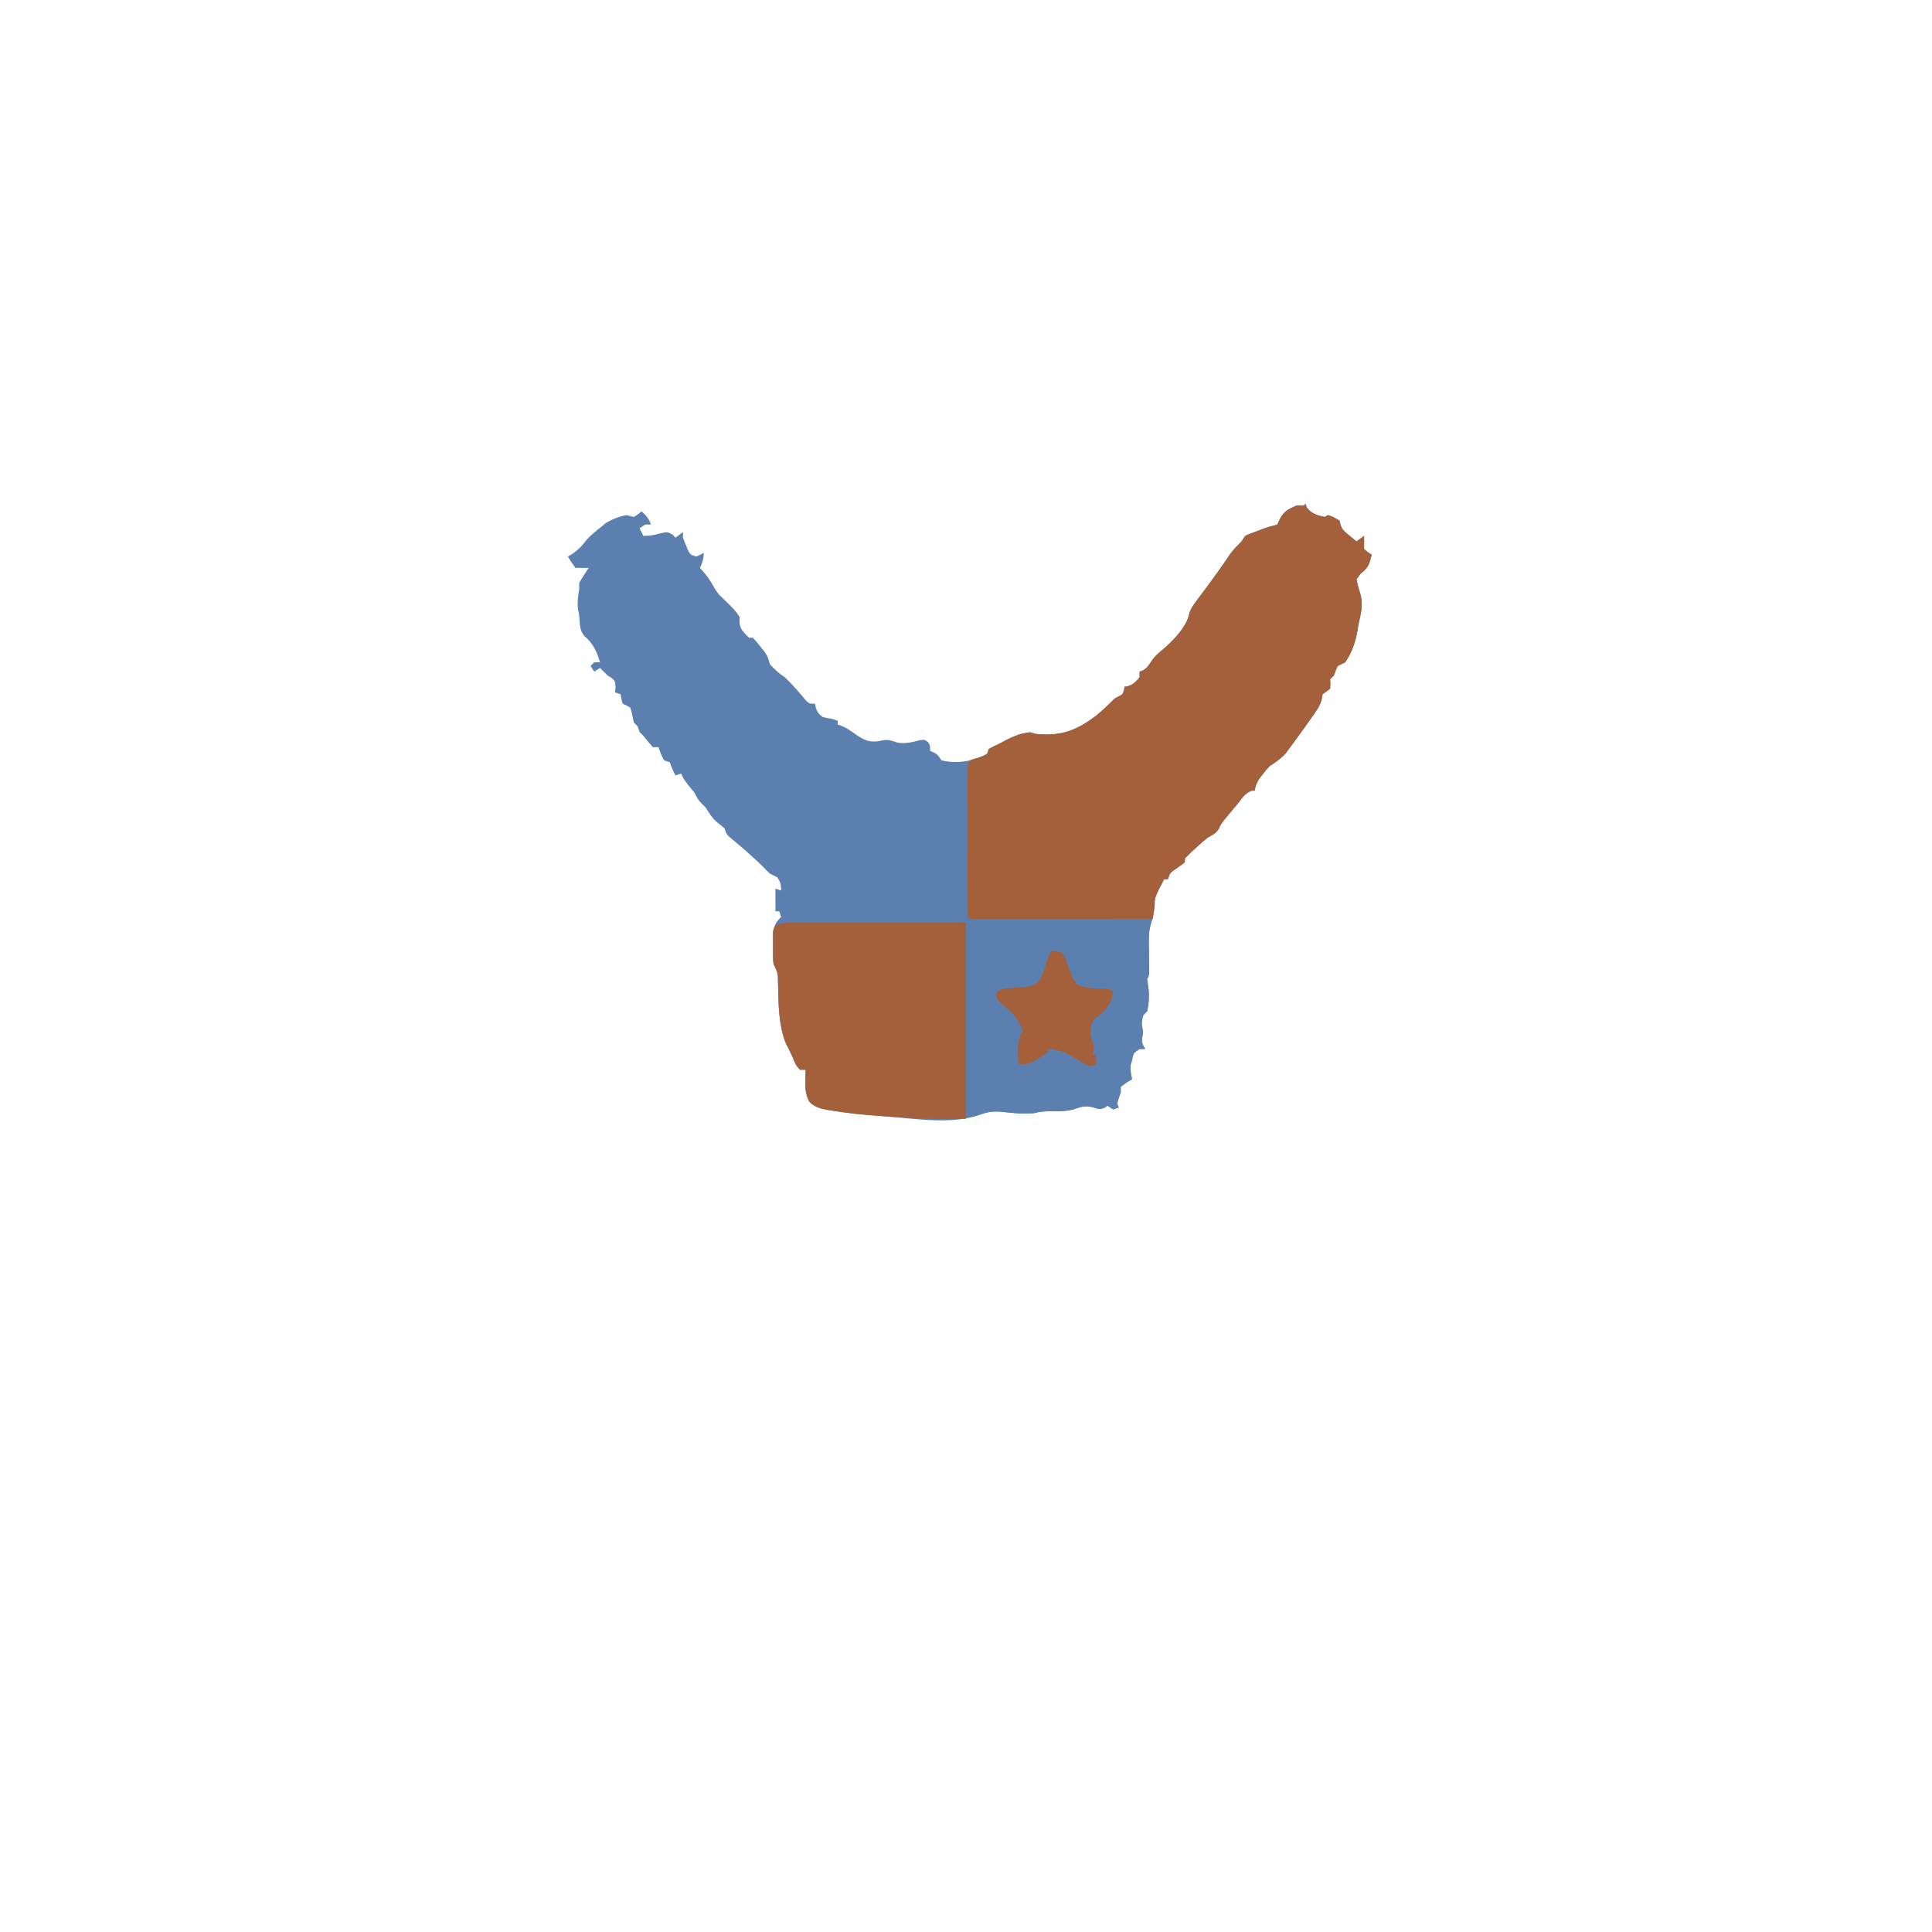
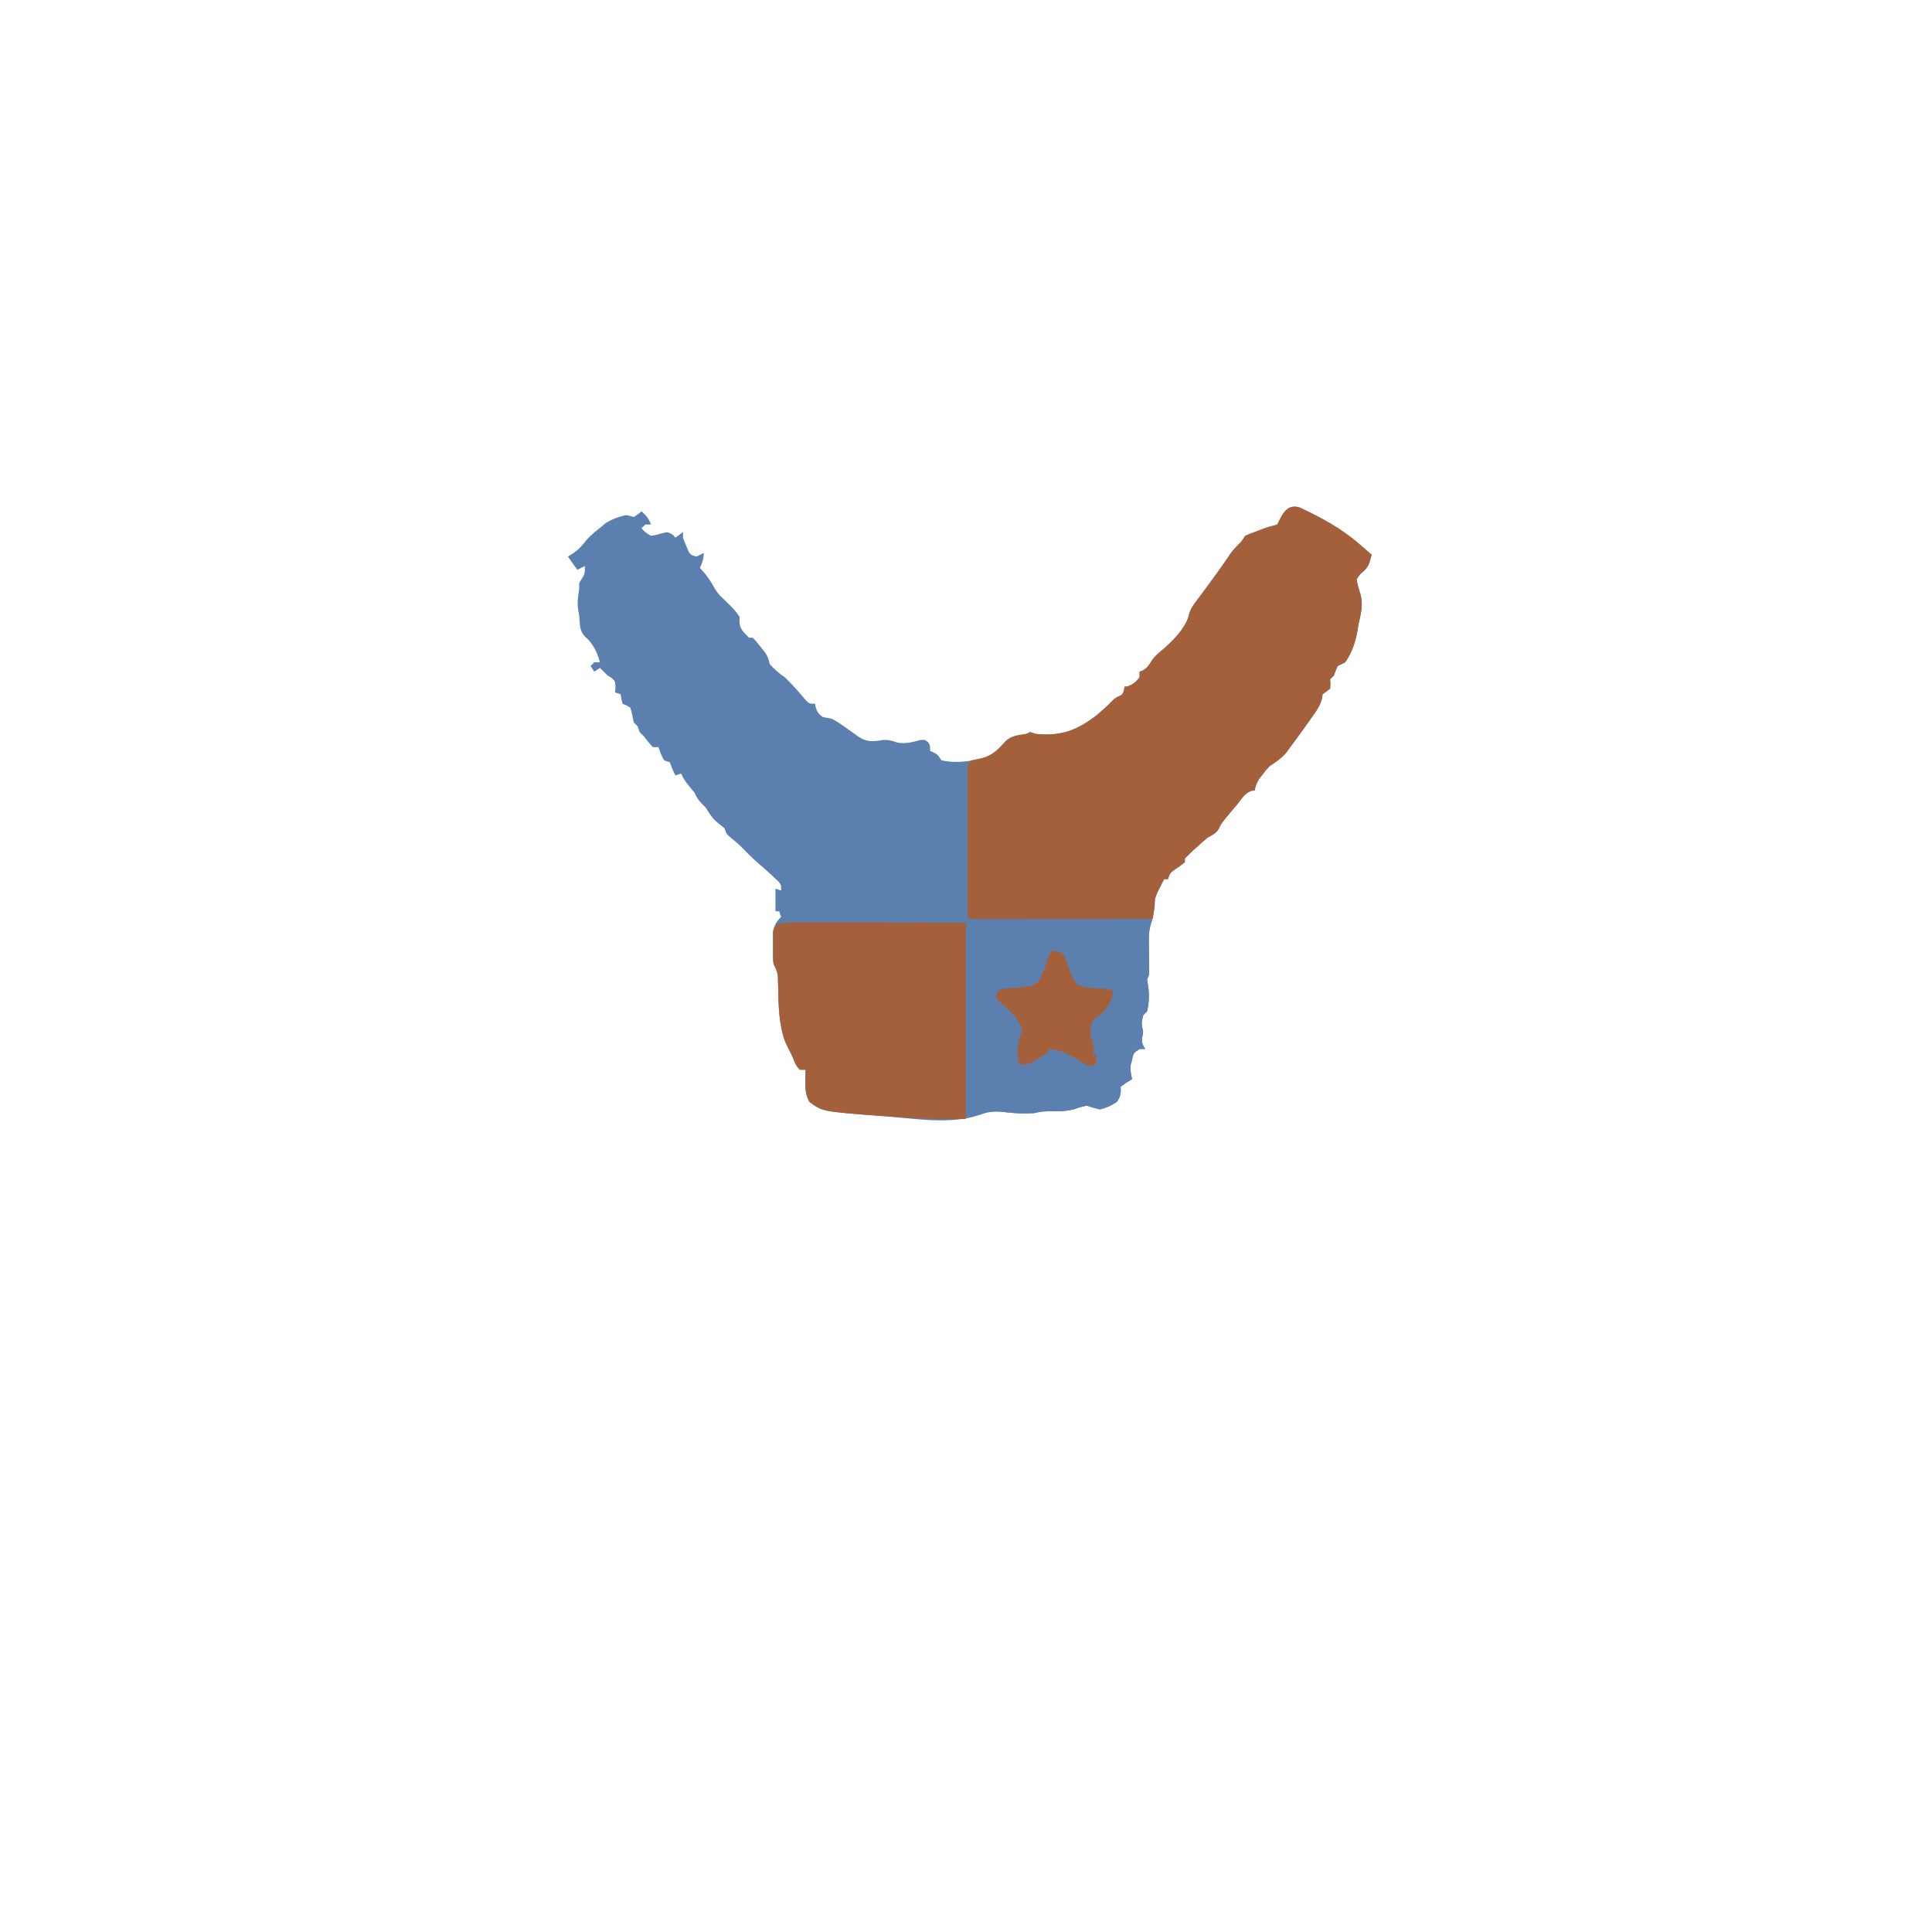
<svg xmlns="http://www.w3.org/2000/svg" viewBox="0 0 1024 1024" width="1024" height="1024">
-   <path fill="#5B80B0" d="M 692 267 C 692.16 267.6 692.33 268.2 692.5 268.81 C 694.77 272.12 698.15 273.14 702 274 C 702.66 273.67 703.32 273.34 704 273 C 707.06 274.19 707.06 274.19 710 276 C 710.14 276.62 710.28 277.24 710.43 277.88 C 711.22 280.8 712.75 281.84 715.06 283.75 C 715.8 284.36 716.53 284.98 717.29 285.61 C 717.85 286.07 718.42 286.53 719 287 C 719.66 286.5 719.66 286.5 723 284 C 723 286.33 723 288.67 723 291 C 725 292.75 725 292.75 727 294 C 726.03 298.54 725.07 301.24 721.19 304 C 720.83 304.5 720.83 304.5 719 307 C 719.49 310.02 720.39 312.82 721.28 315.75 C 722.46 321.1 721.21 325.74 720 331 C 719.86 331.87 719.73 332.73 719.59 333.62 C 718.59 339.89 716.65 345.75 713 351 C 711.69 351.71 710.35 352.38 709 353 C 707.88 355.5 707.88 355.5 707 358 C 706.34 358.66 705.68 359.32 705 360 C 705.02 360.4 705.02 360.4 705.12 362.44 C 705.08 363.28 705.04 364.13 705 365 C 703.68 366.02 702.35 367.02 701 368 C 700.89 368.7 700.79 369.4 700.68 370.12 C 699.71 374.23 697.48 377.1 695.06 380.5 C 694.82 380.85 694.82 380.85 693.58 382.62 C 692.06 384.75 690.53 386.88 689 389 C 688.54 389.64 688.08 390.29 687.6 390.95 C 686.31 392.73 685 394.49 683.69 396.25 C 682.93 397.27 682.17 398.28 681.39 399.33 C 678.83 402.18 676.2 403.92 673 406 C 670.92 408.22 670.92 408.22 669.19 410.5 C 668.6 411.25 668.02 412.01 667.42 412.78 C 666.05 414.91 665.43 416.53 665 419 C 664.44 419.04 663.89 419.08 663.31 419.12 C 659.84 420.44 658.21 423.15 656 426 C 654.44 427.88 652.88 429.75 651.31 431.62 C 647.19 436.57 647.19 436.57 646.04 439.15 C 644.57 441.76 642.58 442.51 640 444 C 637.81 445.76 635.75 447.65 633.69 449.56 C 633.14 450.06 632.59 450.55 632.02 451.06 C 630.64 452.33 629.31 453.66 628 455 C 628 455.66 628 456.32 628 457 C 626.03 458.61 623.95 460.02 621.85 461.46 C 620 463 620 463 619 466 C 618.34 466 617.68 466 617 466 C 612 475.62 612 475.62 612 480 C 611.6 483.5 611.12 486.66 609.96 490 C 608.45 495.18 608.83 500.47 608.94 505.81 C 608.97 507.88 609 509.95 609.03 512.02 C 609.05 512.93 609.06 513.84 609.08 514.77 C 609 517 609 517 608 519 C 608.27 520.9 608.53 522.8 608.8 524.7 C 609.13 528.49 608.88 532.3 608 536 C 607.34 536.66 606.68 537.32 606 538 C 605.25 540.58 604.84 542.37 605.5 545 C 606 547 606 547 605.44 549.5 C 604.92 552.44 605.44 553.53 607 556 C 606.01 556 605.02 556 604 556 C 601 558 601 558 600.38 559.88 C 600.25 560.58 600.13 561.28 600 562 C 599.79 562.62 599.59 563.24 599.38 563.88 C 598.87 566.74 599.42 569.17 600 572 C 599.01 572.6 598.02 573.2 597 573.81 C 596.01 574.53 595.02 575.26 594 576 C 594 576.99 594 577.98 594 579 C 593.65 580.01 593.3 581.02 592.94 582.06 C 592 585 592 585 593 587 C 592.01 587.33 591.02 587.66 590 588 C 589.01 587.34 588.02 586.68 587 586 C 586.48 586.37 585.97 586.74 585.44 587.12 C 583 588 583 588 579.69 587 C 575.29 585.81 573.24 586.51 569 588 C 565.24 588.93 561.81 589.08 557.94 589 C 554.37 588.93 551.43 589.1 548 590 C 546.34 590.09 544.67 590.13 543 590.12 C 542.51 590.12 542.51 590.12 540.05 590.12 C 537.03 590 534.12 589.64 531.12 589.25 C 526.54 588.81 523.49 589.33 519.19 590.94 C 503.57 596.2 485.28 592.87 469.12 591.69 C 468.3 591.63 467.48 591.57 466.64 591.51 C 457.89 590.87 449.21 590.02 440.55 588.58 C 439.85 588.47 439.15 588.36 438.42 588.24 C 434.57 587.56 431.85 586.74 429 584 C 426.94 580.19 426.78 576.97 426.88 572.69 C 426.89 571.62 426.91 570.55 426.93 569.45 C 426.95 568.64 426.98 567.83 427 567 C 426.01 567 425.02 567 424 567 C 421.73 564.73 421.14 562.98 420 560 C 418.75 557.43 417.49 554.86 416.22 552.3 C 412.73 542.84 412.65 532.96 412.43 522.99 C 412.4 522.02 412.37 521.04 412.34 520.04 C 412.33 519.16 412.31 518.29 412.29 517.39 C 411.98 514.83 411.16 513.28 410 511 C 409.74 508.87 409.74 508.87 409.73 506.59 C 409.73 505.77 409.73 504.94 409.73 504.09 C 409.73 503.24 409.74 502.38 409.75 501.5 C 409.75 501.07 409.75 501.07 409.73 498.91 C 409.73 498.08 409.73 497.26 409.73 496.41 C 409.74 495.66 409.74 494.91 409.74 494.13 C 410.17 490.59 411.5 488.5 414 486 C 413.67 485.01 413.34 484.02 413 483 C 412.34 483 411.68 483 411 483 C 411 479.04 411 475.08 411 471 C 411.99 471.33 412.98 471.66 414 472 C 414 468.83 413.69 467.62 412 465 C 410.68 464.32 409.34 463.65 408 463 C 406.85 461.89 405.71 460.77 404.61 459.61 C 398.92 453.9 392.69 448.67 386.5 443.51 C 385 442 385 442 384 439 C 382.52 437.79 381.05 436.58 379.55 435.39 C 377.19 433.27 375.7 430.66 374 428 C 373.3 427.3 372.6 426.6 371.88 425.88 C 369.95 423.95 369.2 422.4 368 420 C 367.18 419.01 366.35 418.02 365.5 417 C 363.53 414.64 362.18 412.79 361 410 C 360.01 410.33 359.02 410.66 358 411 C 356.79 408.67 355.83 406.5 355 404 C 354.01 403.67 353.02 403.34 352 403 C 350.63 400.71 349.85 398.54 349 396 C 348.01 396 347.02 396 346 396 C 344.27 394.06 342.6 392.05 341 390 C 340.67 389.67 340.67 389.67 339 388 C 338.67 387.01 338.34 386.02 338 385 C 337.67 384.67 337.67 384.67 336 383 C 335.51 381.12 335.51 381.12 335.12 379 C 334.64 376.82 334.64 376.82 334 375 C 331.94 373.81 331.94 373.81 330 373 C 329.25 370.38 329.25 370.38 329 368 C 328.5 367.84 328.5 367.84 326 367 C 326.04 366.54 326.04 366.54 326.25 364.19 C 326 361 326 361 324.25 359.38 C 323.51 358.92 322.76 358.47 322 358 C 320.65 356.69 319.31 355.36 318 354 C 317.5 354.33 317.5 354.33 315 356 C 314.34 355.01 313.68 354.02 313 353 C 313.33 352.67 313.33 352.67 315 351 C 315.99 351 316.98 351 318 351 C 316.43 345.51 314.28 340.89 309.81 337.19 C 307.39 334.27 307.4 331.94 307.15 328.23 C 307 326 307 326 306.38 322.94 C 305.88 319.09 306.43 315.84 307 312 C 307 311.01 307 310.02 307 309 C 308.53 306.22 310.24 303.64 312 301 C 310.68 301 309.36 301 308 301 C 307.01 301 306.02 301 305 301 C 302.81 298 302.81 298 301 295 C 301.91 294.44 302.81 293.89 303.75 293.31 C 306.88 291.09 308.73 289.05 311 286 C 313.43 283.36 316.17 281.21 319 279 C 319.58 278.48 320.15 277.97 320.75 277.44 C 324.2 275.24 327.99 273.82 332 273 C 333.34 273.32 334.67 273.65 336 274 C 338.25 272.56 338.25 272.56 340 271 C 342.53 273.36 343.89 274.66 345 278 C 344.01 278 343.02 278 342 278 C 341.01 278.66 340.02 279.32 339 280 C 339.66 281.32 340.32 282.64 341 284 C 344.36 284 346.36 283.7 349.5 282.81 C 353.66 281.82 353.66 281.82 356.56 283.38 C 357.04 283.91 357.51 284.45 358 285 C 359.32 284.01 360.64 283.02 362 282 C 362 282.99 362 283.98 362 285 C 362.61 286.69 363.28 288.36 364 290 C 364.31 290.74 364.62 291.49 364.94 292.25 C 366 294 366 294 369 295 C 371.19 294.06 371.19 294.06 373 293 C 373 296.2 372.26 298.09 371 301 C 371.74 301.85 372.49 302.69 373.25 303.56 C 375.15 305.83 376.7 308.09 378.12 310.69 C 379.68 313.43 380.71 314.98 383 317 C 389.57 323.4 389.57 323.4 392 327 C 391.98 327.8 391.96 328.61 391.94 329.44 C 392.04 333.5 394.21 335.14 397 338 C 397.66 338 398.32 338 399 338 C 400.91 340.05 400.91 340.05 403.06 342.75 C 403.78 343.63 404.49 344.51 405.22 345.42 C 406.87 347.82 407.4 349.24 408 352 C 410.52 354.78 412.87 356.92 416 359 C 420.03 362.8 423.57 366.96 427.13 371.21 C 429 373 429 373 432 373 C 432.1 373.6 432.21 374.2 432.31 374.81 C 433.12 377.39 433.84 378.38 436 380 C 438.5 380.62 438.5 380.62 441 381 C 441.99 381.33 442.98 381.66 444 382 C 444 382.66 444 383.32 444 384 C 444.72 384.25 445.44 384.51 446.18 384.77 C 449.2 386.09 451.53 387.75 454.19 389.69 C 458.21 392.33 460.62 393.47 465.44 392.88 C 466.22 392.71 467 392.54 467.81 392.37 C 470.83 391.86 472.98 392.65 475.81 393.62 C 479.86 394.32 483.83 393.32 487.75 392.25 C 490 392 490 392 491.81 393.25 C 493 395 493 395 493 398 C 493.62 398.27 494.24 398.54 494.88 398.81 C 497 400 497 400 499 403 C 507.57 405.03 516.44 403.5 524 399 C 524 398.34 524 397.68 524 397 C 526 396 528 395 530 394 C 530.63 393.66 531.25 393.33 531.9 392.98 C 536.54 390.53 540.82 388.97 546 388 C 546.99 388.33 547.98 388.66 549 389 C 562.34 390.31 570.79 387.21 581.44 378.94 C 584.03 376.77 586.52 374.55 588.88 372.12 C 591 370 591 370 593.25 368.94 C 595 368 595 368 595.75 365.88 C 595.83 365.26 595.91 364.64 596 364 C 596.58 363.92 597.15 363.83 597.75 363.75 C 600.68 362.77 602.05 361.36 604 359 C 604 358.01 604 357.02 604 356 C 604.58 355.79 605.15 355.59 605.75 355.38 C 608.27 353.83 609.22 352.17 610.75 349.7 C 612.23 347.69 613.89 346.28 615.81 344.69 C 621.33 340.04 628.94 332.53 630.35 325.18 C 631.22 322.28 632.74 320.36 634.56 317.94 C 634.92 317.45 634.92 317.45 636.75 315 C 637.12 314.5 637.12 314.5 639 312 C 640.36 310.15 641.71 308.29 643.06 306.44 C 643.39 305.99 643.39 305.99 645.05 303.71 C 647.54 300.24 649.96 296.73 652.36 293.19 C 654.07 290.91 655.97 289.01 658 287 C 658.66 286.01 659.32 285.02 660 284 C 662.12 283 662.12 283 665 282 C 666.35 281.48 667.71 280.96 669.06 280.44 C 671.12 279.65 673 279 675.16 278.59 C 675.77 278.39 676.38 278.2 677 278 C 677.43 277.07 677.87 276.14 678.31 275.19 C 680.6 270.87 682.59 270.01 687 268 C 688.32 268 689.64 268 691 268 C 691.33 267.67 691.66 267.34 692 267Z" />
-   <path fill="#A4603B" d="M 692 267 C 692.16 267.6 692.33 268.2 692.5 268.81 C 694.77 272.12 698.15 273.14 702 274 C 702.66 273.67 703.32 273.34 704 273 C 707.06 274.19 707.06 274.19 710 276 C 710.14 276.62 710.28 277.24 710.43 277.88 C 711.22 280.8 712.75 281.84 715.06 283.75 C 715.8 284.36 716.53 284.98 717.29 285.61 C 717.85 286.07 718.42 286.53 719 287 C 719.66 286.5 719.66 286.5 723 284 C 723 286.33 723 288.67 723 291 C 725 292.75 725 292.75 727 294 C 726.03 298.54 725.07 301.24 721.19 304 C 720.47 304.99 719.74 305.98 719 307 C 719.49 310.02 720.39 312.82 721.28 315.75 C 722.46 321.1 721.21 325.74 720 331 C 719.86 331.87 719.73 332.73 719.59 333.62 C 718.59 339.89 716.65 345.75 713 351 C 711.69 351.71 710.35 352.38 709 353 C 707.88 355.5 707.88 355.5 707 358 C 706.34 358.66 705.68 359.32 705 360 C 705.04 360.8 705.08 361.61 705.12 362.44 C 705.08 363.28 705.04 364.13 705 365 C 703.68 366.02 702.35 367.02 701 368 C 700.89 368.7 700.79 369.4 700.68 370.12 C 699.71 374.23 697.48 377.1 695.06 380.5 C 694.82 380.85 694.82 380.85 693.58 382.62 C 692.06 384.75 690.53 386.88 689 389 C 688.54 389.64 688.08 390.29 687.6 390.95 C 686.31 392.73 685 394.49 683.69 396.25 C 682.93 397.27 682.17 398.28 681.39 399.33 C 678.83 402.18 676.2 403.92 673 406 C 670.92 408.22 670.92 408.22 669.19 410.5 C 668.6 411.25 668.02 412.01 667.42 412.78 C 666.05 414.91 665.43 416.53 665 419 C 664.44 419.04 663.89 419.08 663.31 419.12 C 659.84 420.44 658.21 423.15 656 426 C 654.44 427.88 652.88 429.75 651.31 431.62 C 647.19 436.57 647.19 436.57 646.04 439.15 C 644.57 441.76 642.58 442.51 640 444 C 637.81 445.76 635.75 447.65 633.69 449.56 C 633.14 450.06 632.59 450.55 632.02 451.06 C 630.64 452.33 629.31 453.66 628 455 C 628 455.66 628 456.32 628 457 C 626.03 458.61 623.95 460.02 621.85 461.46 C 620 463 620 463 619 466 C 618.34 466 617.68 466 617 466 C 612 475.62 612 475.62 612 480 C 611.68 482.34 611.35 484.67 611 487 C 598.37 487.02 585.74 487.04 573.11 487.05 C 567.25 487.06 561.38 487.06 555.52 487.08 C 549.86 487.09 544.21 487.09 538.56 487.09 C 536.39 487.1 534.23 487.1 532.07 487.11 C 529.05 487.11 526.04 487.11 523.02 487.11 C 522.57 487.12 522.57 487.12 520.28 487.12 C 514.11 487.11 514.11 487.11 513 486 C 512.9 483.49 512.86 481 512.87 478.48 C 512.87 477.7 512.87 476.91 512.87 476.1 C 512.86 473.48 512.86 470.87 512.87 468.25 C 512.87 466.44 512.87 464.63 512.86 462.82 C 512.86 459.03 512.86 455.23 512.87 451.43 C 512.88 446.55 512.87 441.67 512.87 436.8 C 512.86 433.06 512.86 429.32 512.87 425.58 C 512.87 423.78 512.87 421.98 512.86 420.18 C 512.86 417.67 512.87 415.16 512.87 412.65 C 512.87 411.9 512.87 411.15 512.86 410.38 C 512.89 405.23 512.89 405.23 514 403 C 516.29 402.16 518.61 401.53 520.97 400.88 C 521.64 400.59 522.31 400.3 523 400 C 523.33 399.01 523.66 398.02 524 397 C 526.56 395.56 526.56 395.56 530 394 C 531.29 393.31 532.58 392.63 533.88 391.94 C 538.67 389.54 543.72 387.24 549 389 C 562.34 390.31 570.79 387.21 581.44 378.94 C 584.03 376.77 586.52 374.55 588.88 372.12 C 591 370 591 370 593.25 368.94 C 595 368 595 368 595.75 365.88 C 595.83 365.26 595.91 364.64 596 364 C 596.58 363.92 597.15 363.83 597.75 363.75 C 600.68 362.77 602.05 361.36 604 359 C 604 358.01 604 357.02 604 356 C 604.29 355.9 604.29 355.9 605.75 355.38 C 608.27 353.83 609.22 352.17 610.75 349.7 C 612.23 347.69 613.89 346.28 615.81 344.69 C 621.33 340.04 628.94 332.53 630.35 325.18 C 631.22 322.28 632.74 320.36 634.56 317.94 C 635.28 316.97 636.01 316 636.75 315 C 637.49 314.01 638.24 313.02 639 312 C 640.36 310.15 641.71 308.29 643.06 306.44 C 643.39 305.99 643.39 305.99 645.05 303.71 C 647.54 300.24 649.96 296.73 652.36 293.19 C 654.07 290.91 655.97 289.01 658 287 C 658.33 286.5 658.33 286.5 660 284 C 662.12 283 662.12 283 665 282 C 666.35 281.48 667.71 280.96 669.06 280.44 C 671.12 279.65 673 279 675.16 278.59 C 675.77 278.39 676.38 278.2 677 278 C 677.43 277.07 677.87 276.14 678.31 275.19 C 680.6 270.87 682.59 270.01 687 268 C 688.32 268 689.64 268 691 268 C 691.33 267.67 691.66 267.34 692 267Z" />
-   <path fill="#A4603B" d="M 426.29 488.89 C 427.22 488.89 428.14 488.89 429.1 488.89 C 432.16 488.89 435.21 488.9 438.27 488.91 C 440.39 488.91 442.52 488.91 444.64 488.91 C 450.22 488.91 455.8 488.92 461.38 488.93 C 467.08 488.95 472.78 488.95 478.48 488.95 C 489.65 488.97 500.83 488.98 512 489 C 513.19 493.69 513.14 498.22 513.13 503.01 C 513.13 503.46 513.13 503.46 513.14 505.73 C 513.14 508.7 513.14 511.66 513.13 514.62 C 513.14 516.69 513.14 518.75 513.14 520.82 C 513.14 525.14 513.14 529.46 513.13 533.79 C 513.13 539.32 513.13 544.86 513.14 550.39 C 513.14 554.65 513.14 558.91 513.14 563.18 C 513.13 565.22 513.14 567.26 513.14 569.3 C 513.14 572.15 513.14 575.01 513.13 577.86 C 513.13 578.7 513.14 579.54 513.14 580.41 C 513.12 584.72 512.86 588.76 512 593 C 497.64 593.42 483.45 592.77 469.13 591.69 C 468.31 591.63 467.49 591.57 466.64 591.51 C 457.89 590.87 449.21 590.03 440.56 588.59 C 440.2 588.53 440.2 588.53 438.42 588.25 C 434.57 587.56 431.85 586.74 429 584 C 426.94 580.19 426.78 576.98 426.88 572.69 C 426.89 571.62 426.91 570.55 426.93 569.45 C 426.95 568.64 426.98 567.84 427 567 C 426.01 567 425.02 567 424 567 C 421.73 564.74 421.14 562.98 420 560 C 418.75 557.43 417.5 554.87 416.22 552.31 C 412.73 542.84 412.65 532.96 412.44 522.99 C 412.41 522.02 412.38 521.04 412.35 520.04 C 412.33 519.17 412.31 518.29 412.29 517.39 C 411.98 514.83 411.16 513.28 410 511 C 409.74 508.84 409.74 508.84 409.74 506.53 C 409.73 505.69 409.73 504.86 409.73 504 C 409.74 503.13 409.74 502.27 409.75 501.38 C 409.74 500.51 409.74 499.64 409.73 498.74 C 409.73 497.91 409.73 497.07 409.74 496.21 C 409.74 495.45 409.74 494.69 409.74 493.91 C 410 492 410 492 412 490 C 416.65 488.6 421.48 488.87 426.29 488.89Z" />
-   <path fill="#5B80B0" d="M 512 488 C 544.34 488 576.68 488 610 488 C 609.67 489.98 609.34 491.96 609 494 C 608.93 495.85 608.91 497.7 608.94 499.55 C 608.94 500.05 608.94 500.05 608.96 502.61 C 608.97 503.12 608.97 503.12 609 505.75 C 609.03 507.83 609.05 509.91 609.06 511.98 C 609.07 512.9 609.09 513.81 609.1 514.76 C 609 517 609 517 608 519 C 608.27 520.9 608.53 522.8 608.8 524.7 C 609.13 528.49 608.88 532.3 608 536 C 607.67 536.33 607.67 536.33 606 538 C 605.25 540.58 604.84 542.37 605.5 545 C 606 547 606 547 605.44 549.5 C 604.92 552.44 605.44 553.53 607 556 C 606.01 556 605.02 556 604 556 C 601 558 601 558 600.38 559.88 C 600.31 560.23 600.31 560.23 600 562 C 599.79 562.62 599.59 563.24 599.38 563.88 C 598.87 566.74 599.42 569.17 600 572 C 599.01 572.6 598.02 573.2 597 573.81 C 596.01 574.53 595.02 575.26 594 576 C 594 576.99 594 577.98 594 579 C 593.65 580.01 593.3 581.02 592.94 582.06 C 592 585 592 585 593 587 C 592.5 587.16 592.5 587.16 590 588 C 589.5 587.67 589.5 587.67 587 586 C 586.48 586.37 585.97 586.74 585.44 587.12 C 583 588 583 588 579.69 587 C 575.29 585.81 573.24 586.51 569 588 C 565.24 588.93 561.81 589.08 557.94 589 C 554.37 588.93 551.43 589.1 548 590 C 542.26 590.32 536.64 589.98 530.94 589.31 C 525.78 588.82 521.9 589.54 517.06 591.31 C 515 592 515 592 512 592 C 512 557.68 512 523.36 512 488Z" />
+   <path fill="#5B80B0" d="M 689.15 269.11 C 700.03 274.23 710.92 280.06 720 288 C 720.69 288.58 721.38 289.16 722.09 289.76 C 723.74 291.16 725.37 292.57 727 294 C 725.91 298.54 725.14 301.19 721.19 304 C 720.83 304.49 720.83 304.49 719 307 C 719.49 310.02 720.39 312.82 721.28 315.74 C 722.47 321.1 721.22 325.74 720 331 C 719.86 331.86 719.73 332.73 719.59 333.62 C 718.59 339.88 716.65 345.75 713 351 C 711.69 351.7 710.36 352.37 709 353 C 707.88 355.5 707.88 355.5 707 358 C 706.34 358.66 705.68 359.32 705 360 C 705.02 360.4 705.02 360.4 705.13 362.43 C 705.09 363.28 705.04 364.13 705 365 C 703.68 366.02 702.35 367.02 701 368 C 700.9 368.7 700.79 369.4 700.68 370.12 C 699.71 374.22 697.49 377.1 695.06 380.5 C 694.82 380.85 694.82 380.85 693.58 382.61 C 692.06 384.75 690.54 386.88 689 389 C 688.54 389.64 688.08 390.28 687.6 390.94 C 686.31 392.72 685 394.49 683.69 396.25 C 682.93 397.26 682.17 398.28 681.39 399.32 C 678.84 402.18 676.2 403.91 673 406 C 670.92 408.22 670.92 408.22 669.19 410.5 C 668.61 411.25 668.02 412 667.42 412.78 C 666.06 414.91 665.43 416.52 665 419 C 664.44 419.04 663.89 419.08 663.31 419.12 C 659.84 420.44 658.21 423.15 656 426 C 654.44 427.87 652.88 429.75 651.31 431.62 C 647.19 436.57 647.19 436.57 646.04 439.15 C 644.58 441.75 642.58 442.51 640 444 C 637.81 445.76 635.75 447.65 633.69 449.56 C 633.14 450.05 632.59 450.55 632.02 451.06 C 630.64 452.33 629.32 453.66 628 455 C 628 455.66 628 456.32 628 457 C 626.03 458.61 623.95 460.02 621.85 461.46 C 620 463 620 463 619 466 C 618.34 466 617.68 466 617 466 C 612 475.61 612 475.61 612 480 C 611.6 483.49 611.12 486.66 609.97 489.99 C 608.45 495.17 608.83 500.46 608.94 505.81 C 608.97 507.88 609 509.95 609.03 512.02 C 609.05 512.92 609.06 513.83 609.08 514.77 C 609 517 609 517 608 519 C 608.27 520.9 608.53 522.8 608.8 524.7 C 609.13 528.49 608.89 532.29 608 536 C 607.34 536.66 606.68 537.32 606 538 C 605.25 540.58 604.84 542.37 605.5 545 C 606 547 606 547 605.44 549.5 C 604.93 552.43 605.44 553.52 607 556 C 606.01 556 605.02 556 604 556 C 601 558 601 558 600.38 559.87 C 600.25 560.57 600.13 561.27 600 562 C 599.8 562.62 599.59 563.23 599.38 563.87 C 598.87 566.74 599.42 569.17 600 572 C 599.01 572.59 598.02 573.19 597 573.81 C 596.01 574.53 595.02 575.25 594 576 C 594 576.99 594 577.98 594 579 C 593.56 581.43 593.56 581.43 592 584 C 589.16 585.92 586.34 587.19 583 588 C 579.38 587.12 579.38 587.12 576 586 C 572.38 586.81 572.38 586.81 569 588 C 565.24 588.92 561.81 589.07 557.94 589 C 554.37 588.92 551.44 589.1 548 590 C 546.34 590.09 544.67 590.13 543 590.12 C 542.52 590.12 542.52 590.12 540.06 590.11 C 537.04 590 534.12 589.64 531.13 589.25 C 526.54 588.81 523.49 589.32 519.19 590.93 C 503.48 596.23 485.06 592.84 468.81 591.62 C 467.97 591.56 467.13 591.5 466.26 591.43 C 435.91 589.12 435.91 589.12 429 584 C 426.92 580.21 426.78 576.96 426.88 572.68 C 426.89 571.62 426.91 570.55 426.93 569.45 C 426.95 568.64 426.98 567.83 427 567 C 426.01 567 425.02 567 424 567 C 421.73 564.73 421.14 562.97 420 560 C 418.75 557.43 417.5 554.86 416.22 552.3 C 412.73 542.84 412.65 532.95 412.44 522.99 C 412.41 522.01 412.38 521.04 412.35 520.03 C 412.33 519.16 412.31 518.29 412.29 517.39 C 411.98 514.83 411.16 513.27 410 511 C 409.74 508.86 409.74 508.86 409.74 506.59 C 409.73 505.76 409.73 504.94 409.73 504.09 C 409.74 503.23 409.74 502.38 409.75 501.5 C 409.75 501.07 409.75 501.07 409.73 498.91 C 409.73 498.08 409.73 497.25 409.74 496.4 C 409.74 495.65 409.74 494.9 409.74 494.13 C 410.17 490.58 411.5 488.5 414 486 C 413.67 485.01 413.34 484.02 413 483 C 412.34 483 411.68 483 411 483 C 411 479.04 411 475.08 411 471 C 411.99 471.33 412.98 471.66 414 472 C 414 469 414 469 412.75 467.42 C 412.17 466.87 411.6 466.32 411 465.75 C 410.36 465.13 409.72 464.52 409.06 463.88 C 406.43 461.48 403.75 459.15 401.04 456.82 C 398.2 454.28 395.56 451.57 392.9 448.85 C 391.19 447.18 389.44 445.67 387.56 444.18 C 385 442 385 442 384 439 C 382.53 437.78 381.05 436.57 379.55 435.39 C 377.19 433.27 375.7 430.65 374 428 C 373.3 427.3 372.6 426.59 371.88 425.87 C 369.96 423.95 369.2 422.4 368 420 C 367.18 419.01 366.35 418.02 365.5 417 C 363.53 414.64 362.18 412.79 361 410 C 360.01 410.33 359.02 410.66 358 411 C 356.8 408.66 355.84 406.5 355 404 C 354.01 403.67 353.02 403.34 352 403 C 350.63 400.71 349.85 398.54 349 396 C 348.01 396 347.02 396 346 396 C 344.27 394.05 342.6 392.05 341 390 C 340.67 389.67 340.67 389.67 339 388 C 338.67 387.01 338.34 386.02 338 385 C 337.67 384.67 337.67 384.67 336 383 C 335.51 381.12 335.51 381.12 335.13 379 C 334.64 376.82 334.64 376.82 334 375 C 331.94 373.81 331.94 373.81 330 373 C 329.25 370.37 329.25 370.37 329 368 C 328.51 367.83 328.51 367.83 326 367 C 326.04 366.53 326.04 366.53 326.25 364.18 C 326 361 326 361 324.25 359.37 C 323.51 358.92 322.77 358.46 322 358 C 320.65 356.68 319.31 355.35 318 354 C 317.51 354.33 317.51 354.33 315 356 C 314.34 355.01 313.68 354.02 313 353 C 313.33 352.67 313.33 352.67 315 351 C 315.99 351 316.98 351 318 351 C 316.43 345.51 314.28 340.88 309.81 337.18 C 307.4 334.26 307.4 331.93 307.15 328.23 C 307 326 307 326 306.38 322.93 C 305.89 319.09 306.43 315.84 307 312 C 307 311.01 307 310.02 307 309 C 307.5 308.19 307.99 307.39 308.5 306.56 C 310 304 310 304 310 300 C 308.68 300.66 307.36 301.32 306 302 C 304.35 299.69 302.7 297.38 301 295 C 301.91 294.44 302.82 293.88 303.75 293.31 C 306.88 291.08 308.73 289.05 311 286 C 313.43 283.36 316.18 281.2 319 279 C 319.58 278.48 320.16 277.97 320.75 277.43 C 324.2 275.23 327.99 273.82 332 273 C 333.34 273.32 334.67 273.65 336 274 C 338.25 272.56 338.25 272.56 340 271 C 342.53 273.36 343.89 274.66 345 278 C 344.01 278 343.02 278 342 278 C 341.34 278.66 340.68 279.32 340 280 C 341.94 282.12 341.94 282.12 345 284 C 347.4 283.69 349.59 283.05 351.91 282.38 C 354 282 354 282 356.56 283.37 C 357.04 283.91 357.51 284.44 358 285 C 359.32 284.01 360.64 283.02 362 282 C 362 282.99 362 283.98 362 285 C 362.61 286.69 363.28 288.35 364 290 C 364.31 290.74 364.62 291.48 364.94 292.25 C 366 294 366 294 369 295 C 371.19 294.06 371.19 294.06 373 293 C 373 296.2 372.26 298.09 371 301 C 371.74 301.84 372.49 302.69 373.25 303.56 C 375.16 305.83 376.7 308.09 378.13 310.68 C 379.68 313.43 380.71 314.98 383 317 C 389.57 323.4 389.57 323.4 392 327 C 391.98 327.8 391.96 328.61 391.94 329.43 C 392.04 333.49 394.21 335.14 397 338 C 397.66 338 398.32 338 399 338 C 400.91 340.04 400.91 340.04 403.06 342.75 C 403.78 343.63 404.49 344.51 405.22 345.42 C 406.87 347.81 407.4 349.24 408 352 C 410.52 354.78 412.87 356.91 416 359 C 420.03 362.8 423.57 366.96 427.13 371.2 C 429 373 429 373 432 373 C 432.1 373.59 432.21 374.19 432.31 374.81 C 433.12 377.39 433.84 378.38 436 380 C 437.66 380.35 439.33 380.68 441 381 C 443.98 382.57 446.66 384.46 449.38 386.43 C 450.58 387.29 451.79 388.14 453 389 C 453.55 389.41 454.09 389.82 454.65 390.24 C 459.13 393.29 462.39 393.16 467.67 392.26 C 470.73 391.91 472.95 392.63 475.81 393.62 C 479.86 394.32 483.83 393.32 487.75 392.25 C 490 392 490 392 491.81 393.25 C 493 395 493 395 493 398 C 493.62 398.26 494.24 398.53 494.88 398.81 C 497 400 497 400 499 403 C 504.72 404.19 509.77 404 515.5 403 C 516.25 402.87 516.99 402.74 517.76 402.6 C 524.01 401.33 527.87 398.91 532 394 C 534.35 391.25 536.01 390.52 539.56 389.87 C 543.86 389.07 543.86 389.07 546 388 C 546.99 388.33 547.98 388.66 549 389 C 562.34 390.3 570.8 387.21 581.44 378.93 C 584.03 376.76 586.52 374.55 588.88 372.12 C 591 370 591 370 593.25 368.93 C 595 368 595 368 595.75 365.87 C 595.83 365.25 595.92 364.63 596 364 C 596.58 363.91 597.16 363.83 597.75 363.75 C 600.68 362.77 602.05 361.36 604 359 C 604 358.01 604 357.02 604 356 C 604.58 355.79 605.16 355.58 605.75 355.37 C 608.28 353.83 609.22 352.17 610.75 349.69 C 612.23 347.69 613.89 346.27 615.81 344.68 C 621.33 340.04 628.95 332.53 630.35 325.18 C 631.22 322.27 632.74 320.35 634.56 317.93 C 634.92 317.45 634.92 317.45 636.75 315 C 637.12 314.5 637.12 314.5 639 312 C 640.36 310.15 641.71 308.29 643.06 306.43 C 643.39 305.98 643.39 305.98 645.05 303.71 C 647.55 300.24 649.96 296.72 652.36 293.19 C 654.07 290.9 655.97 289 658 287 C 658.66 286.01 659.32 285.02 660 284 C 662.13 283 662.13 283 665 282 C 666.36 281.48 667.71 280.96 669.06 280.43 C 671.12 279.65 673 279 675.16 278.58 C 675.77 278.39 676.38 278.2 677 278 C 677.23 277.53 677.23 277.53 678.38 275.18 C 680.84 270.36 683.61 267.15 689.15 269.11Z" />
+   <path fill="#A4603B" d="M 689.15 269.11 C 700.03 274.23 710.92 280.06 720 288 C 720.69 288.58 721.38 289.16 722.09 289.76 C 723.74 291.16 725.37 292.57 727 294 C 725.91 298.54 725.14 301.19 721.19 304 C 720.47 304.99 719.75 305.98 719 307 C 719.49 310.02 720.39 312.82 721.28 315.74 C 722.47 321.1 721.22 325.74 720 331 C 719.86 331.86 719.73 332.73 719.59 333.62 C 718.59 339.88 716.65 345.75 713 351 C 711.69 351.7 710.36 352.37 709 353 C 707.88 355.5 707.88 355.5 707 358 C 706.34 358.66 705.68 359.32 705 360 C 705.04 360.8 705.08 361.61 705.13 362.43 C 705.09 363.28 705.04 364.13 705 365 C 703.68 366.02 702.35 367.02 701 368 C 700.9 368.7 700.79 369.4 700.68 370.12 C 699.71 374.22 697.49 377.1 695.06 380.5 C 694.82 380.85 694.82 380.85 693.58 382.61 C 692.06 384.75 690.54 386.88 689 389 C 688.54 389.64 688.08 390.28 687.6 390.94 C 686.31 392.72 685 394.49 683.69 396.25 C 682.93 397.26 682.17 398.28 681.39 399.32 C 678.84 402.18 676.2 403.91 673 406 C 670.92 408.22 670.92 408.22 669.19 410.5 C 668.61 411.25 668.02 412 667.42 412.78 C 666.06 414.91 665.43 416.52 665 419 C 664.44 419.04 663.89 419.08 663.31 419.12 C 659.84 420.44 658.21 423.15 656 426 C 654.44 427.87 652.88 429.75 651.31 431.62 C 647.19 436.57 647.19 436.57 646.04 439.15 C 644.58 441.75 642.58 442.51 640 444 C 637.81 445.76 635.75 447.65 633.69 449.56 C 633.14 450.05 632.59 450.55 632.02 451.06 C 630.64 452.33 629.32 453.66 628 455 C 628 455.66 628 456.32 628 457 C 626.03 458.61 623.95 460.02 621.85 461.46 C 620 463 620 463 619 466 C 618.34 466 617.68 466 617 466 C 612 475.61 612 475.61 612 480 C 611.68 482.33 611.35 484.67 611 487 C 598.37 487.02 585.74 487.04 573.11 487.05 C 567.25 487.05 561.38 487.06 555.52 487.07 C 549.87 487.08 544.21 487.09 538.56 487.09 C 536.4 487.09 534.23 487.1 532.07 487.1 C 529.05 487.11 526.04 487.11 523.02 487.11 C 522.57 487.11 522.57 487.11 520.28 487.12 C 514.12 487.11 514.12 487.11 513 486 C 512.9 483.48 512.85 480.99 512.86 478.48 C 512.85 477.69 512.85 476.91 512.85 476.09 C 512.84 473.48 512.83 470.87 512.83 468.25 C 512.83 466.44 512.83 464.63 512.82 462.82 C 512.82 459.02 512.82 455.22 512.82 451.42 C 512.82 446.55 512.8 441.67 512.79 436.79 C 512.77 433.05 512.77 429.31 512.77 425.57 C 512.77 423.78 512.77 421.98 512.76 420.18 C 512.75 417.67 512.75 415.16 512.76 412.64 C 512.75 411.89 512.75 411.15 512.74 410.37 C 512.77 405.23 512.77 405.23 515 403 C 516.68 402.6 518.37 402.26 520.06 401.93 C 526.07 400.43 528.74 397.53 532.79 393.02 C 536.21 389.89 539.55 389.52 544 389 C 544.33 388.83 544.33 388.83 546 388 C 546.99 388.33 547.98 388.66 549 389 C 562.34 390.3 570.8 387.21 581.44 378.93 C 584.03 376.76 586.52 374.55 588.88 372.12 C 591 370 591 370 593.25 368.93 C 595 368 595 368 595.75 365.87 C 595.83 365.25 595.92 364.63 596 364 C 596.58 363.91 597.16 363.83 597.75 363.75 C 600.68 362.77 602.05 361.36 604 359 C 604 358.01 604 357.02 604 356 C 604.29 355.89 604.29 355.89 605.75 355.37 C 608.28 353.83 609.22 352.17 610.75 349.69 C 612.23 347.69 613.89 346.27 615.81 344.68 C 621.33 340.04 628.95 332.53 630.35 325.18 C 631.22 322.27 632.74 320.35 634.56 317.93 C 635.29 316.96 636.01 316 636.75 315 C 637.49 314.01 638.24 313.02 639 312 C 640.36 310.15 641.71 308.29 643.06 306.43 C 643.39 305.98 643.39 305.98 645.05 303.71 C 647.55 300.24 649.96 296.72 652.36 293.19 C 654.07 290.9 655.97 289 658 287 C 658.33 286.5 658.33 286.5 660 284 C 662.13 283 662.13 283 665 282 C 666.36 281.48 667.71 280.96 669.06 280.43 C 671.12 279.65 673 279 675.16 278.58 C 675.47 278.49 675.47 278.49 677 278 C 677.46 277.07 677.91 276.14 678.38 275.18 C 680.84 270.36 683.61 267.15 689.15 269.11Z" />
+   <path fill="#A4603B" d="M 426.29 488.89 C 427.22 488.89 428.14 488.89 429.1 488.89 C 432.16 488.89 435.21 488.9 438.27 488.91 C 440.39 488.91 442.52 488.91 444.64 488.91 C 450.22 488.91 455.8 488.92 461.38 488.93 C 467.08 488.95 472.78 488.95 478.48 488.95 C 489.65 488.97 500.83 488.98 512 489 C 513.19 493.69 513.14 498.22 513.13 503.01 C 513.13 503.46 513.13 503.46 513.14 505.73 C 513.14 508.7 513.14 511.66 513.13 514.62 C 513.14 516.69 513.14 518.75 513.14 520.82 C 513.14 525.14 513.14 529.46 513.13 533.79 C 513.13 539.32 513.13 544.86 513.14 550.39 C 513.14 554.65 513.14 558.91 513.14 563.18 C 513.13 565.22 513.14 567.26 513.14 569.3 C 513.14 572.15 513.14 575.01 513.13 577.86 C 513.13 578.7 513.14 579.54 513.14 580.41 C 513.12 584.72 512.86 588.76 512 593 C 497.52 593.42 483.24 592.74 468.81 591.63 C 467.97 591.57 467.13 591.5 466.27 591.44 C 435.91 589.13 435.91 589.13 429 584 C 426.92 580.21 426.78 576.96 426.88 572.69 C 426.89 571.62 426.91 570.55 426.93 569.45 C 426.95 568.64 426.98 567.84 427 567 C 426.01 567 425.02 567 424 567 C 421.73 564.74 421.14 562.98 420 560 C 418.75 557.43 417.5 554.87 416.22 552.31 C 412.73 542.84 412.65 532.96 412.44 522.99 C 412.41 522.02 412.38 521.04 412.35 520.04 C 412.33 519.17 412.31 518.29 412.29 517.39 C 411.98 514.83 411.16 513.28 410 511 C 409.74 508.84 409.74 508.84 409.74 506.53 C 409.73 505.69 409.73 504.86 409.73 504 C 409.74 503.13 409.74 502.27 409.75 501.38 C 409.74 500.51 409.74 499.64 409.73 498.74 C 409.73 497.91 409.73 497.07 409.74 496.21 C 409.74 495.45 409.74 494.69 409.74 493.91 C 410 492 410 492 412 490 C 416.65 488.6 421.48 488.87 426.29 488.89Z" />
+   <path fill="#5B80B0" d="M 512 488 C 544.34 488 576.68 488 610 488 C 609.67 489.98 609.34 491.96 609 494 C 608.93 495.85 608.91 497.7 608.94 499.55 C 608.94 500.05 608.94 500.05 608.96 502.61 C 608.97 503.12 608.97 503.12 609 505.75 C 609.03 507.83 609.05 509.91 609.06 511.98 C 609.07 512.9 609.09 513.81 609.1 514.76 C 609 517 609 517 608 519 C 608.27 520.9 608.53 522.8 608.8 524.7 C 609.13 528.49 608.88 532.3 608 536 C 607.67 536.33 607.67 536.33 606 538 C 605.25 540.58 604.84 542.37 605.5 545 C 606 547 606 547 605.44 549.5 C 604.92 552.44 605.44 553.53 607 556 C 606.01 556 605.02 556 604 556 C 601 558 601 558 600.38 559.88 C 600.31 560.23 600.31 560.23 600 562 C 599.79 562.62 599.59 563.24 599.38 563.88 C 598.87 566.74 599.42 569.17 600 572 C 599.01 572.6 598.02 573.2 597 573.81 C 596.01 574.53 595.02 575.26 594 576 C 594 576.99 594 577.98 594 579 C 593.56 581.44 593.56 581.44 592 584 C 589.16 585.93 586.34 587.19 583 588 C 579.37 587.12 579.37 587.12 576 586 C 572.38 586.81 572.38 586.81 569 588 C 565.24 588.93 561.81 589.08 557.94 589 C 554.37 588.93 551.43 589.1 548 590 C 542.26 590.32 536.64 589.98 530.94 589.31 C 525.78 588.82 521.9 589.54 517.06 591.31 C 515 592 515 592 512 592 C 512 557.68 512 523.36 512 488Z" />
  <path fill="#A4603B" d="M 557 504 C 559.83 504.14 559.83 504.14 563 505 C 564.57 507.55 564.57 507.55 565.69 510.75 C 568.47 518.51 568.47 518.51 571 522 C 576.19 523.82 580.49 524.11 586 524 C 588.44 524.5 588.44 524.5 590 525 C 589.71 530.92 587.09 534.03 583 538 C 582.24 538.47 581.47 538.95 580.69 539.44 C 578.34 541.61 578.21 543.85 577.95 546.94 C 578.02 549.84 579.01 552.29 580 555 C 579.62 557.38 579.62 557.38 579 559 C 579.66 559 580.32 559 581 559 C 581 560.65 581 562.3 581 564 C 579.43 564.74 579.43 564.74 577 565 C 574.6 563.79 572.44 562.56 570.19 561.12 C 565.37 558.05 561.74 556.46 556 556 C 555.67 556.66 555.34 557.32 555 558 C 553.46 559.1 551.87 560.14 550.25 561.12 C 549.39 561.66 548.53 562.2 547.64 562.76 C 544.83 564.08 543.07 564.25 540 564 C 538.77 558.24 539.24 553.63 541 548 C 541.16 547.84 541.16 547.84 542 547 C 540.54 539.69 534.94 535.74 529.74 530.89 C 528 529 528 529 528.06 526.81 C 529 525 529 525 532 524 C 533.9 523.85 535.8 523.7 537.7 523.56 C 546.89 522.79 546.89 522.79 550.09 520.52 C 551.4 518.71 552.24 517.1 553 515 C 553.39 513.97 553.78 512.94 554.19 511.88 C 554.46 510.93 554.72 509.98 555 509 C 555.65 507.33 556.32 505.66 557 504Z" />
</svg>
